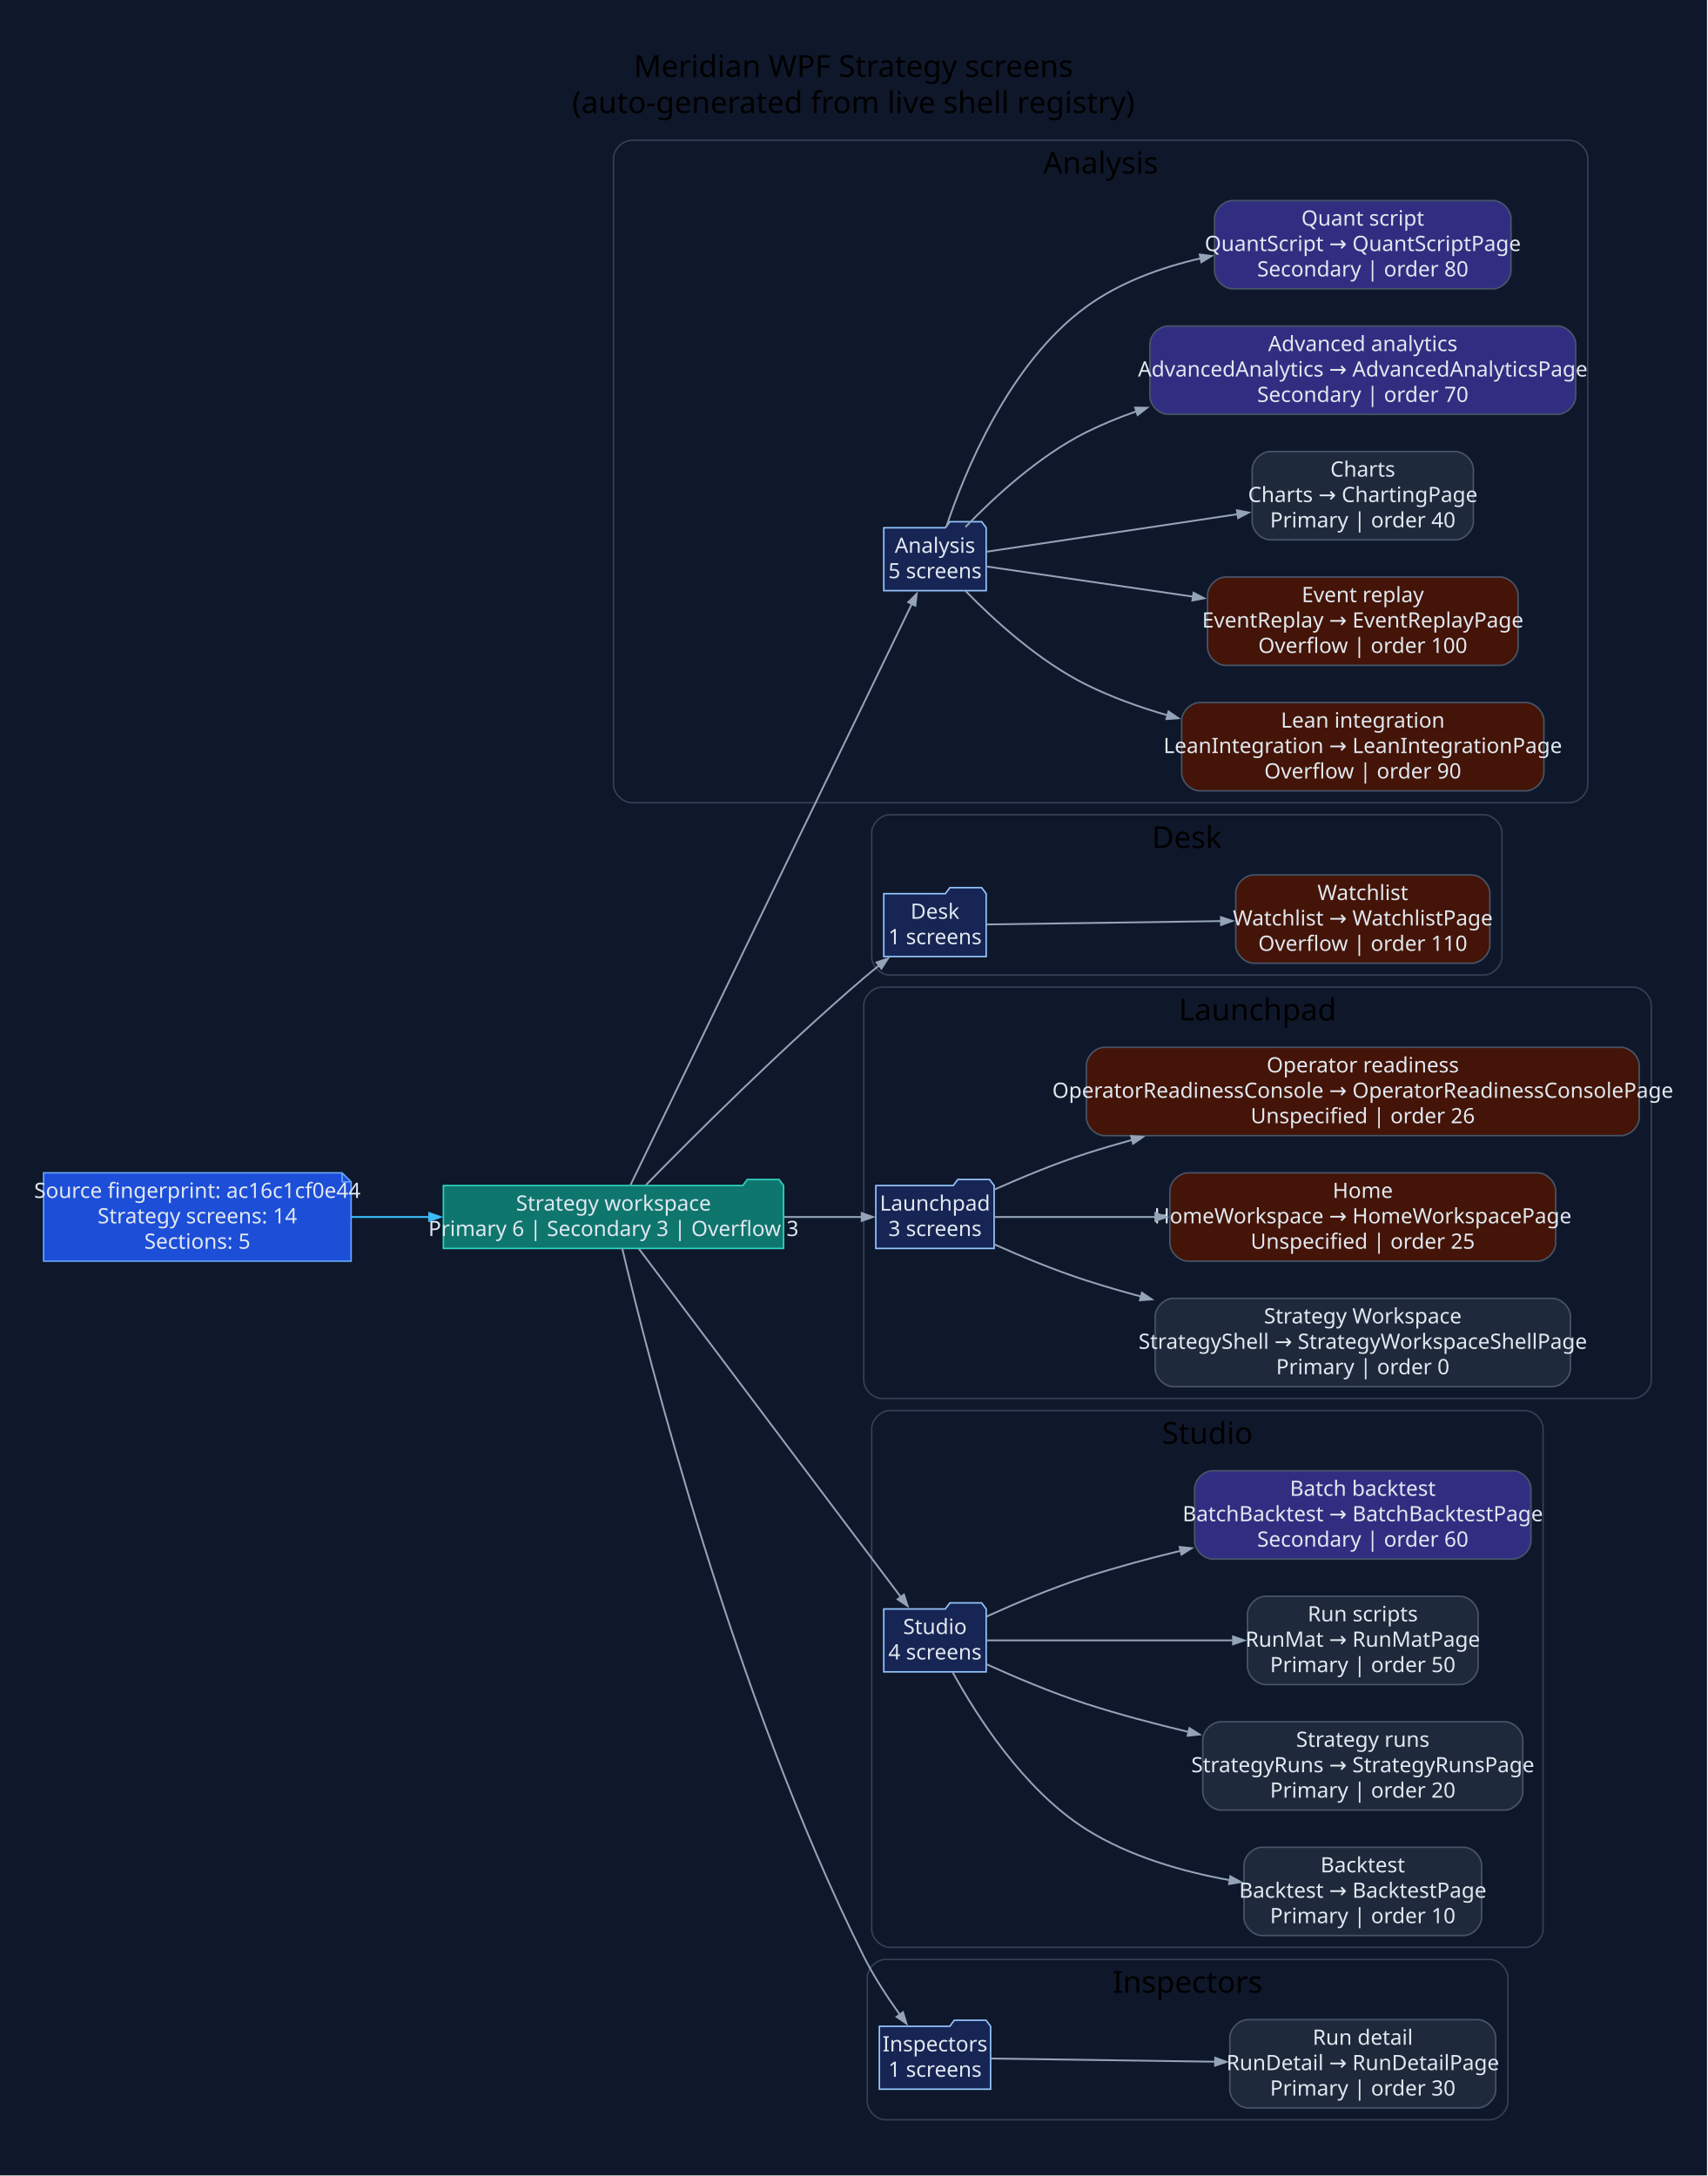
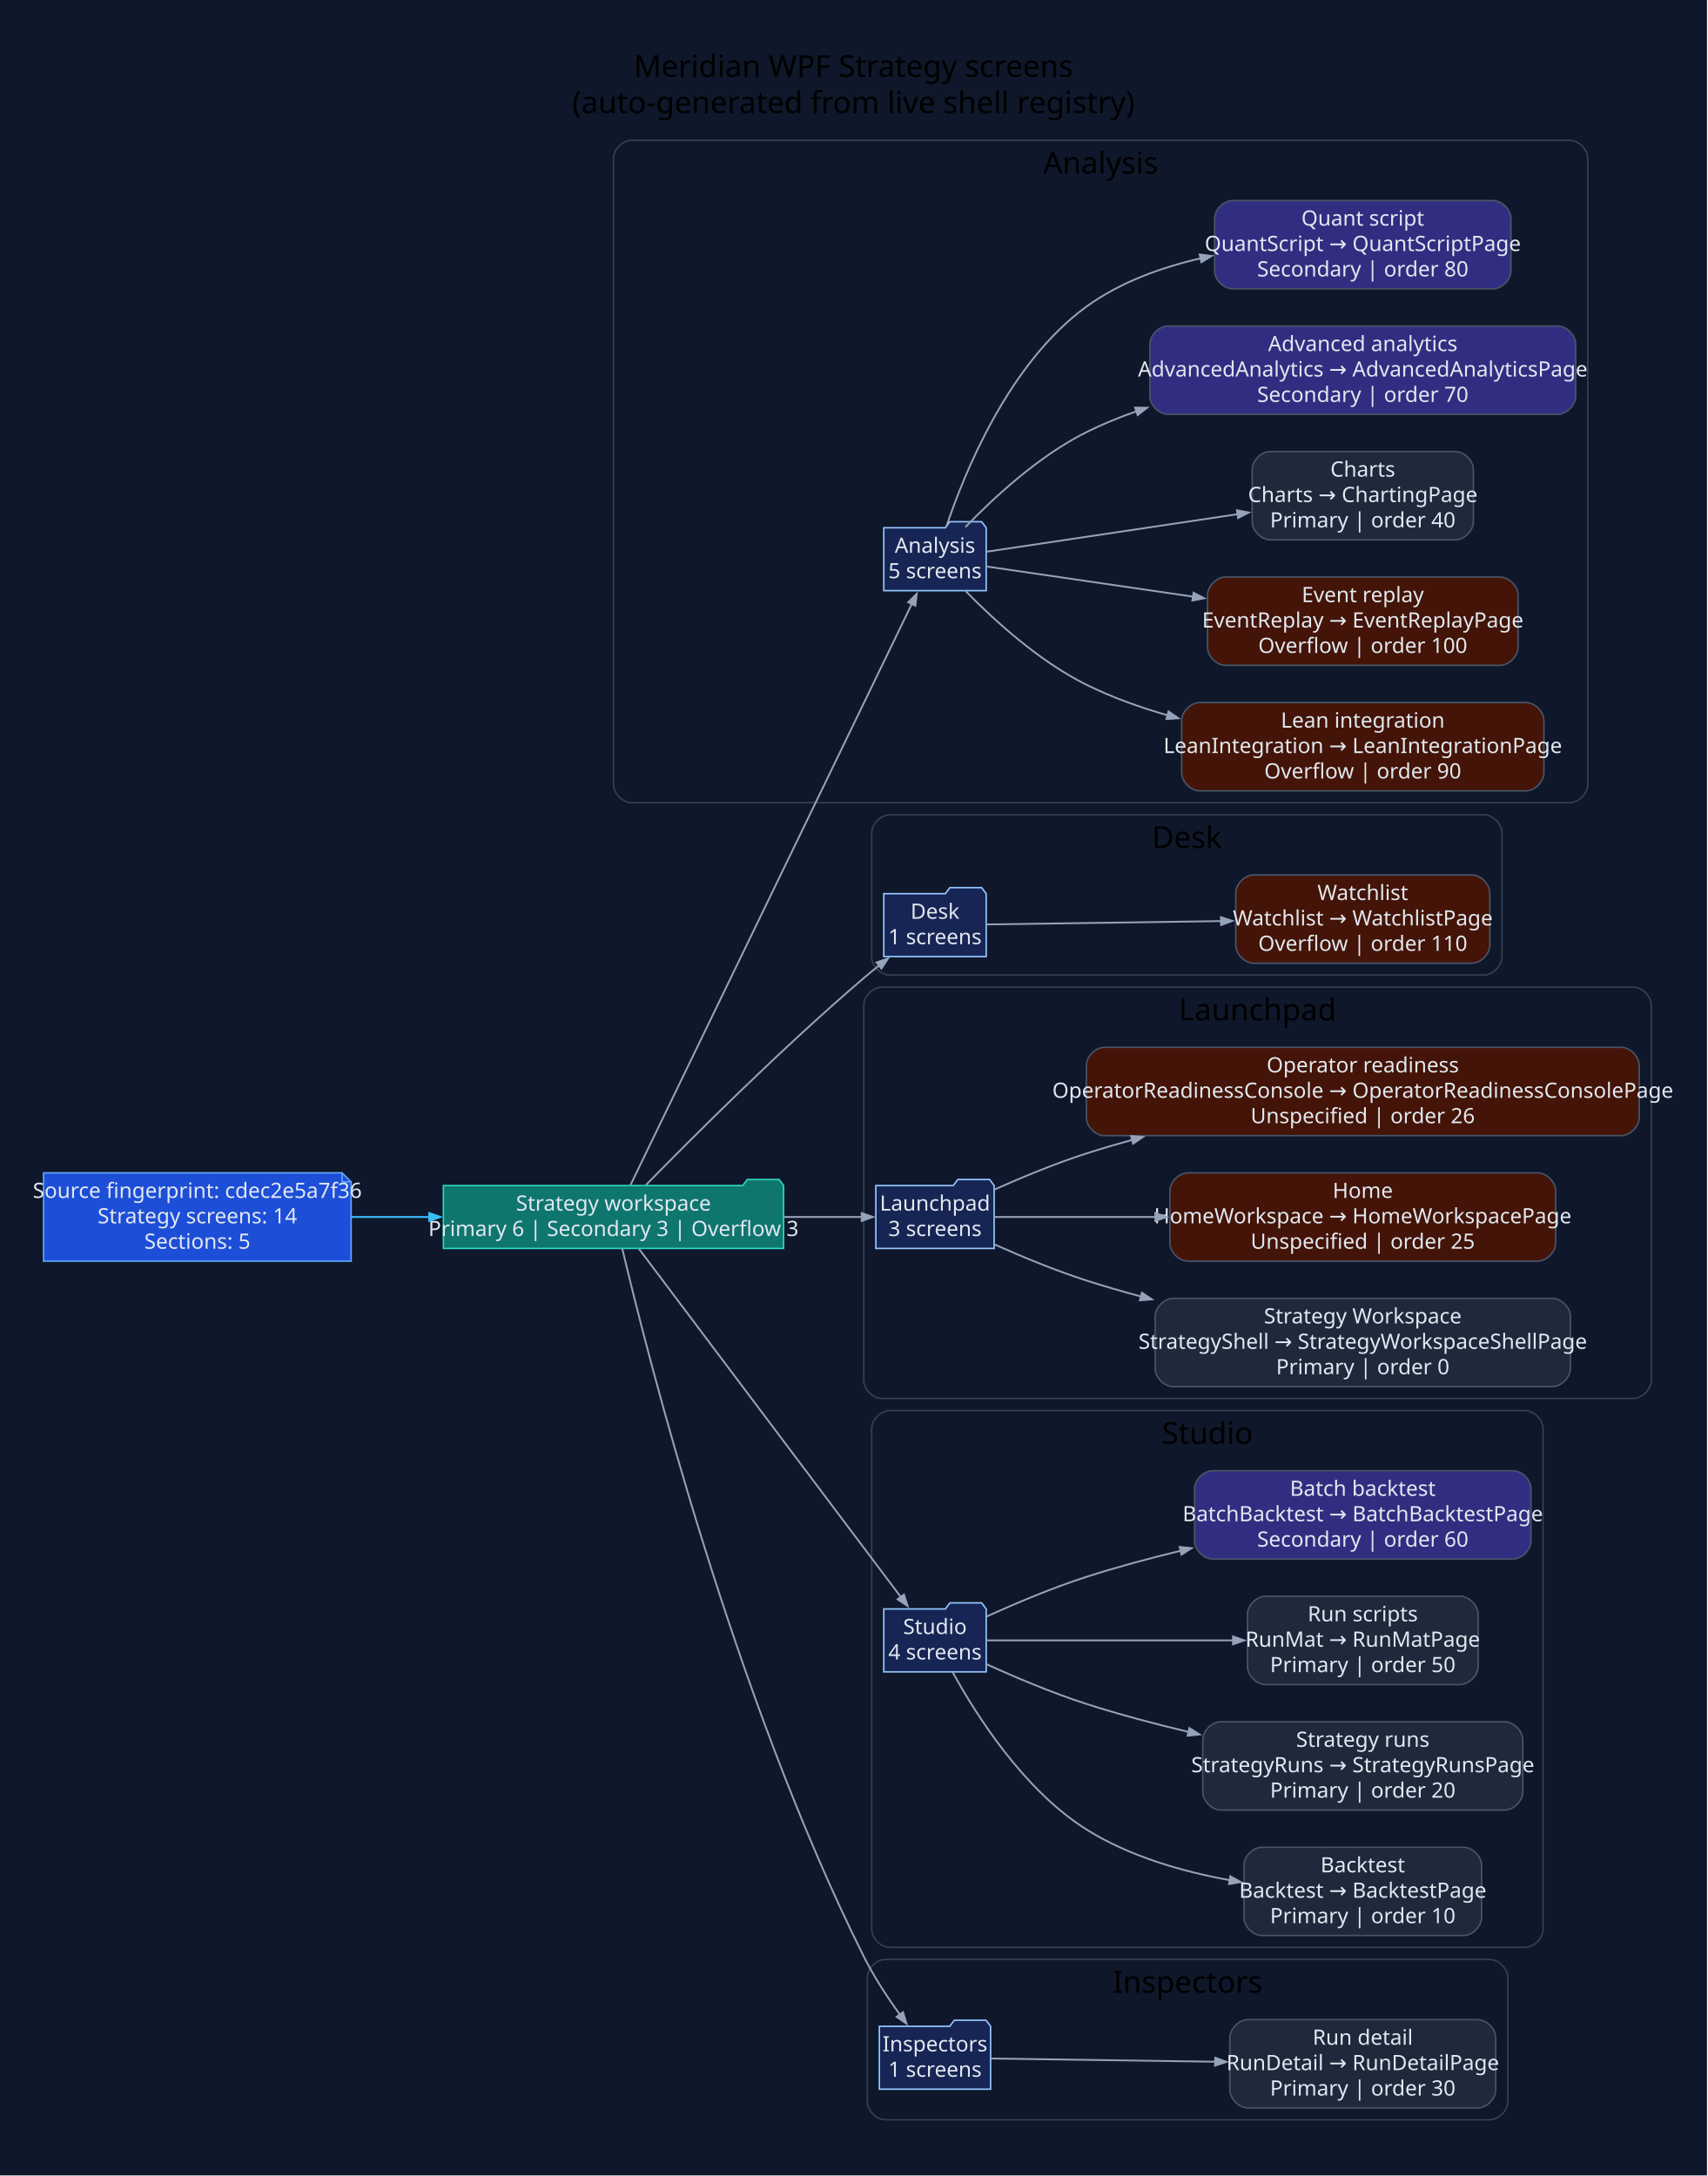
<svg xmlns="http://www.w3.org/2000/svg" width="1129pt" height="1439pt" viewBox="0.00 0.00 1129.00 1439.00">
  <g id="graph0" class="graph" transform="scale(1 1) rotate(0) translate(28.8 1409.8)">
    <polygon fill="#0f172a" stroke="none" points="-28.8,28.8 -28.8,-1409.8 1099.84,-1409.8 1099.84,28.8 -28.8,28.8" />
    <text xml:space="preserve" text-anchor="middle" x="535.52" y="-1359" font-family="Segoe UI" font-size="20.00">Meridian WPF Strategy screens</text>
    <text xml:space="preserve" text-anchor="middle" x="535.52" y="-1335" font-family="Segoe UI" font-size="20.00">(auto-generated from live shell registry)</text>
    <g id="clust1" class="cluster">
      <path fill="#0f172a" stroke="#334155" d="M388.84,-879C388.84,-879 1009.04,-879 1009.04,-879 1015.04,-879 1021.04,-885 1021.04,-891 1021.04,-891 1021.04,-1305 1021.04,-1305 1021.04,-1311 1015.04,-1317 1009.04,-1317 1009.04,-1317 388.84,-1317 388.84,-1317 382.84,-1317 376.84,-1311 376.84,-1305 376.84,-1305 376.84,-891 376.84,-891 376.84,-885 382.84,-879 388.84,-879" />
      <text xml:space="preserve" text-anchor="middle" x="698.94" y="-1295" font-family="Segoe UI" font-size="20.00">Analysis</text>
    </g>
    <g id="clust2" class="cluster">
      <path fill="#0f172a" stroke="#334155" d="M559.56,-765C559.56,-765 952.28,-765 952.28,-765 958.28,-765 964.28,-771 964.28,-777 964.28,-777 964.28,-859 964.28,-859 964.28,-865 958.28,-871 952.28,-871 952.28,-871 559.56,-871 559.56,-871 553.56,-871 547.56,-865 547.56,-859 547.56,-859 547.56,-777 547.56,-777 547.56,-771 553.56,-765 559.56,-765" />
      <text xml:space="preserve" text-anchor="middle" x="755.92" y="-849" font-family="Segoe UI" font-size="20.00">Desk</text>
    </g>
    <g id="clust3" class="cluster">
      <path fill="#0f172a" stroke="#334155" d="M554.31,-485C554.31,-485 1051.04,-485 1051.04,-485 1057.04,-485 1063.04,-491 1063.04,-497 1063.04,-497 1063.04,-745 1063.04,-745 1063.04,-751 1057.04,-757 1051.04,-757 1051.04,-757 554.31,-757 554.31,-757 548.31,-757 542.31,-751 542.31,-745 542.31,-745 542.31,-497 542.31,-497 542.31,-491 548.31,-485 554.31,-485" />
      <text xml:space="preserve" text-anchor="middle" x="802.67" y="-735" font-family="Segoe UI" font-size="20.00">Launchpad</text>
    </g>
    <g id="clust4" class="cluster">
      <path fill="#0f172a" stroke="#334155" d="M559.56,-122C559.56,-122 979.49,-122 979.49,-122 985.49,-122 991.49,-128 991.49,-134 991.49,-134 991.49,-465 991.49,-465 991.49,-471 985.49,-477 979.49,-477 979.49,-477 559.56,-477 559.56,-477 553.56,-477 547.56,-471 547.56,-465 547.56,-465 547.56,-134 547.56,-134 547.56,-128 553.56,-122 559.56,-122" />
      <text xml:space="preserve" text-anchor="middle" x="769.53" y="-455" font-family="Segoe UI" font-size="20.00">Studio</text>
    </g>
    <g id="clust5" class="cluster">
      <path fill="#0f172a" stroke="#334155" d="M556.64,-8C556.64,-8 956.17,-8 956.17,-8 962.17,-8 968.17,-14 968.17,-20 968.17,-20 968.17,-102 968.17,-102 968.17,-108 962.17,-114 956.17,-114 956.17,-114 556.64,-114 556.64,-114 550.64,-114 544.64,-108 544.64,-102 544.64,-102 544.64,-20 544.64,-20 544.64,-14 550.64,-8 556.64,-8" />
      <text xml:space="preserve" text-anchor="middle" x="756.41" y="-92" font-family="Segoe UI" font-size="20.00">Inspectors</text>
    </g>
    <g id="node1" class="node">
      <polygon fill="#1d4ed8" stroke="#60a5fa" points="197.37,-634.2 0,-634.2 0,-575.8 203.37,-575.8 203.37,-628.2 197.37,-634.2" />
      <polyline fill="none" stroke="#60a5fa" points="197.37,-634.2 197.37,-628.2" />
      <polyline fill="none" stroke="#60a5fa" points="203.37,-628.2 197.37,-628.2" />
-       <text xml:space="preserve" text-anchor="middle" x="101.68" y="-617.6" font-family="Segoe UI" font-size="14.00" fill="#e2e8f0">Source fingerprint: ac16c1cf0e44</text>
+       <text xml:space="preserve" text-anchor="middle" x="101.68" y="-617.6" font-family="Segoe UI" font-size="14.00" fill="#e2e8f0">Source fingerprint: cdec2e5a7f36</text>
      <text xml:space="preserve" text-anchor="middle" x="101.68" y="-600.8" font-family="Segoe UI" font-size="14.00" fill="#e2e8f0">Strategy screens: 14</text>
      <text xml:space="preserve" text-anchor="middle" x="101.68" y="-584" font-family="Segoe UI" font-size="14.00" fill="#e2e8f0">Sections: 5</text>
    </g>
    <g id="node2" class="node">
      <polygon fill="#0f766e" stroke="#2dd4bf" points="489.31,-625.8 486.31,-629.8 465.31,-629.8 462.31,-625.8 264.37,-625.8 264.37,-584.2 489.31,-584.2 489.31,-625.8" />
      <text xml:space="preserve" text-anchor="middle" x="376.84" y="-609.2" font-family="Segoe UI" font-size="14.00" fill="#e2e8f0">Strategy workspace</text>
      <text xml:space="preserve" text-anchor="middle" x="376.84" y="-592.4" font-family="Segoe UI" font-size="14.00" fill="#e2e8f0">Primary 6 | Secondary 3 | Overflow 3</text>
    </g>
    <g id="edge1" class="edge">
      <path fill="none" stroke="#38bdf8" stroke-width="1.2" d="M203.62,-605C220.44,-605 238.04,-605 255.3,-605" />
      <polygon fill="#38bdf8" stroke="#38bdf8" stroke-width="1.2" points="254.97,-607.63 262.47,-605 254.97,-602.38 254.97,-607.63" />
    </g>
    <g id="node3" class="node">
      <polygon fill="#172554" stroke="#93c5fd" points="623.26,-1060.8 620.26,-1064.8 599.26,-1064.8 596.26,-1060.8 555.56,-1060.8 555.56,-1019.2 623.26,-1019.2 623.26,-1060.8" />
      <text xml:space="preserve" text-anchor="middle" x="589.41" y="-1044.2" font-family="Segoe UI" font-size="14.00" fill="#e2e8f0">Analysis</text>
      <text xml:space="preserve" text-anchor="middle" x="589.41" y="-1027.4" font-family="Segoe UI" font-size="14.00" fill="#e2e8f0">5 screens</text>
    </g>
    <g id="edge2" class="edge">
      <path fill="none" stroke="#94a3b8" stroke-width="1.2" d="M388.14,-626.28C422.7,-697.68 534.63,-928.9 574.31,-1010.86" />
      <polygon fill="#94a3b8" stroke="#94a3b8" stroke-width="1.2" points="571.71,-1011.52 577.34,-1017.13 576.43,-1009.24 571.71,-1011.52" />
    </g>
    <g id="node9" class="node">
      <polygon fill="#172554" stroke="#93c5fd" points="623.26,-818.8 620.26,-822.8 599.26,-822.8 596.26,-818.8 555.56,-818.8 555.56,-777.2 623.26,-777.2 623.26,-818.8" />
      <text xml:space="preserve" text-anchor="middle" x="589.41" y="-802.2" font-family="Segoe UI" font-size="14.00" fill="#e2e8f0">Desk</text>
      <text xml:space="preserve" text-anchor="middle" x="589.41" y="-785.4" font-family="Segoe UI" font-size="14.00" fill="#e2e8f0">1 screens</text>
    </g>
    <g id="edge8" class="edge">
      <path fill="none" stroke="#94a3b8" stroke-width="1.2" d="M398.4,-626.26C428.84,-657.39 488.14,-716.69 542.31,-763 545.58,-765.79 549.04,-768.63 552.54,-771.41" />
      <polygon fill="#94a3b8" stroke="#94a3b8" stroke-width="1.2" points="550.77,-773.36 558.29,-775.92 554,-769.23 550.77,-773.36" />
    </g>
    <g id="node11" class="node">
      <polygon fill="#172554" stroke="#93c5fd" points="628.51,-625.8 625.51,-629.8 604.51,-629.8 601.51,-625.8 550.31,-625.8 550.31,-584.2 628.51,-584.2 628.51,-625.8" />
      <text xml:space="preserve" text-anchor="middle" x="589.41" y="-609.2" font-family="Segoe UI" font-size="14.00" fill="#e2e8f0">Launchpad</text>
      <text xml:space="preserve" text-anchor="middle" x="589.41" y="-592.4" font-family="Segoe UI" font-size="14.00" fill="#e2e8f0">3 screens</text>
    </g>
    <g id="edge10" class="edge">
      <path fill="none" stroke="#94a3b8" stroke-width="1.2" d="M489.6,-605C507.7,-605 525.54,-605 540.97,-605" />
      <polygon fill="#94a3b8" stroke="#94a3b8" stroke-width="1.2" points="540.94,-607.63 548.44,-605 540.94,-602.38 540.94,-607.63" />
    </g>
    <g id="node15" class="node">
      <polygon fill="#172554" stroke="#93c5fd" points="623.26,-345.8 620.26,-349.8 599.26,-349.8 596.26,-345.8 555.56,-345.8 555.56,-304.2 623.26,-304.2 623.26,-345.8" />
      <text xml:space="preserve" text-anchor="middle" x="589.41" y="-329.2" font-family="Segoe UI" font-size="14.00" fill="#e2e8f0">Studio</text>
      <text xml:space="preserve" text-anchor="middle" x="589.41" y="-312.4" font-family="Segoe UI" font-size="14.00" fill="#e2e8f0">4 screens</text>
    </g>
    <g id="edge14" class="edge">
      <path fill="none" stroke="#94a3b8" stroke-width="1.2" d="M393.67,-583.95C431.01,-534.29 524.66,-409.77 567.01,-353.45" />
      <polygon fill="#94a3b8" stroke="#94a3b8" stroke-width="1.2" points="568.9,-355.31 571.31,-347.74 564.7,-352.16 568.9,-355.31" />
    </g>
    <g id="node20" class="node">
      <polygon fill="#172554" stroke="#93c5fd" points="626.18,-69.8 623.18,-73.8 602.18,-73.8 599.18,-69.8 552.64,-69.8 552.64,-28.2 626.18,-28.2 626.18,-69.8" />
      <text xml:space="preserve" text-anchor="middle" x="589.41" y="-53.2" font-family="Segoe UI" font-size="14.00" fill="#e2e8f0">Inspectors</text>
      <text xml:space="preserve" text-anchor="middle" x="589.41" y="-36.4" font-family="Segoe UI" font-size="14.00" fill="#e2e8f0">1 screens</text>
    </g>
    <g id="edge19" class="edge">
      <path fill="none" stroke="#94a3b8" stroke-width="1.2" d="M382.63,-584.16C398.99,-515.03 456.41,-287.85 542.31,-116 548.99,-102.64 558.03,-88.87 566.33,-77.32" />
      <polygon fill="#94a3b8" stroke="#94a3b8" stroke-width="1.2" points="568.25,-79.14 570.57,-71.54 564.02,-76.04 568.25,-79.14" />
    </g>
    <g id="node4" class="node">
      <path fill="#431407" stroke="#475569" d="M980.03,-945.2C980.03,-945.2 764.51,-945.2 764.51,-945.2 758.51,-945.2 752.51,-939.2 752.51,-933.2 752.51,-933.2 752.51,-898.8 752.51,-898.8 752.51,-892.8 758.51,-886.8 764.51,-886.8 764.51,-886.8 980.03,-886.8 980.03,-886.8 986.03,-886.8 992.03,-892.8 992.03,-898.8 992.03,-898.8 992.03,-933.2 992.03,-933.2 992.03,-939.2 986.03,-945.2 980.03,-945.2" />
      <text xml:space="preserve" text-anchor="middle" x="872.27" y="-928.6" font-family="Segoe UI" font-size="14.00" fill="#e2e8f0">Lean integration</text>
      <text xml:space="preserve" text-anchor="middle" x="872.27" y="-911.8" font-family="Segoe UI" font-size="14.00" fill="#e2e8f0">LeanIntegration → LeanIntegrationPage</text>
      <text xml:space="preserve" text-anchor="middle" x="872.27" y="-895" font-family="Segoe UI" font-size="14.00" fill="#e2e8f0">Overflow | order 90</text>
    </g>
    <g id="edge3" class="edge">
      <path fill="none" stroke="#94a3b8" stroke-width="1.2" d="M609.6,-1019.01C628.2,-999.95 658.13,-972.53 689.51,-957 706.28,-948.7 724.75,-942.06 743.29,-936.75" />
      <polygon fill="#94a3b8" stroke="#94a3b8" stroke-width="1.2" points="743.82,-939.33 750.35,-934.81 742.43,-934.27 743.82,-939.33" />
    </g>
    <g id="node5" class="node">
      <path fill="#431407" stroke="#475569" d="M962.94,-1028.2C962.94,-1028.2 781.6,-1028.2 781.6,-1028.2 775.6,-1028.2 769.6,-1022.2 769.6,-1016.2 769.6,-1016.2 769.6,-981.8 769.6,-981.8 769.6,-975.8 775.6,-969.8 781.6,-969.8 781.6,-969.8 962.94,-969.8 962.94,-969.8 968.94,-969.8 974.94,-975.8 974.94,-981.8 974.94,-981.8 974.94,-1016.2 974.94,-1016.2 974.94,-1022.2 968.94,-1028.2 962.94,-1028.2" />
      <text xml:space="preserve" text-anchor="middle" x="872.27" y="-1011.6" font-family="Segoe UI" font-size="14.00" fill="#e2e8f0">Event replay</text>
      <text xml:space="preserve" text-anchor="middle" x="872.27" y="-994.8" font-family="Segoe UI" font-size="14.00" fill="#e2e8f0">EventReplay → EventReplayPage</text>
      <text xml:space="preserve" text-anchor="middle" x="872.27" y="-978" font-family="Segoe UI" font-size="14.00" fill="#e2e8f0">Overflow | order 100</text>
    </g>
    <g id="edge4" class="edge">
      <path fill="none" stroke="#94a3b8" stroke-width="1.2" d="M623.73,-1035.14C657.38,-1030.22 711.24,-1022.36 760.13,-1015.22" />
      <polygon fill="#94a3b8" stroke="#94a3b8" stroke-width="1.2" points="760.36,-1017.84 767.4,-1014.16 759.6,-1012.65 760.36,-1017.84" />
    </g>
    <g id="node6" class="node">
      <path fill="#1e293b" stroke="#475569" d="M933.4,-1111.2C933.4,-1111.2 811.14,-1111.2 811.14,-1111.2 805.14,-1111.2 799.14,-1105.2 799.14,-1099.2 799.14,-1099.2 799.14,-1064.8 799.14,-1064.8 799.14,-1058.8 805.14,-1052.8 811.14,-1052.8 811.14,-1052.8 933.4,-1052.8 933.4,-1052.8 939.4,-1052.8 945.4,-1058.8 945.4,-1064.8 945.4,-1064.8 945.4,-1099.2 945.4,-1099.2 945.4,-1105.2 939.4,-1111.2 933.4,-1111.2" />
      <text xml:space="preserve" text-anchor="middle" x="872.27" y="-1094.6" font-family="Segoe UI" font-size="14.00" fill="#e2e8f0">Charts</text>
      <text xml:space="preserve" text-anchor="middle" x="872.27" y="-1077.8" font-family="Segoe UI" font-size="14.00" fill="#e2e8f0">Charts → ChartingPage</text>
      <text xml:space="preserve" text-anchor="middle" x="872.27" y="-1061" font-family="Segoe UI" font-size="14.00" fill="#e2e8f0">Primary | order 40</text>
    </g>
    <g id="edge5" class="edge">
      <path fill="none" stroke="#94a3b8" stroke-width="1.2" d="M623.73,-1044.98C664.34,-1051.05 734.36,-1061.53 789.59,-1069.78" />
      <polygon fill="#94a3b8" stroke="#94a3b8" stroke-width="1.2" points="789.06,-1072.36 796.87,-1070.87 789.84,-1067.17 789.06,-1072.36" />
    </g>
    <g id="node7" class="node">
      <path fill="#312e81" stroke="#475569" d="M1001.04,-1194.2C1001.04,-1194.2 743.51,-1194.2 743.51,-1194.2 737.51,-1194.2 731.51,-1188.2 731.51,-1182.2 731.51,-1182.2 731.51,-1147.8 731.51,-1147.8 731.51,-1141.8 737.51,-1135.8 743.51,-1135.8 743.51,-1135.8 1001.04,-1135.8 1001.04,-1135.8 1007.04,-1135.8 1013.04,-1141.8 1013.04,-1147.8 1013.04,-1147.8 1013.04,-1182.2 1013.04,-1182.2 1013.04,-1188.2 1007.04,-1194.2 1001.04,-1194.2" />
      <text xml:space="preserve" text-anchor="middle" x="872.27" y="-1177.6" font-family="Segoe UI" font-size="14.00" fill="#e2e8f0">Advanced analytics</text>
      <text xml:space="preserve" text-anchor="middle" x="872.27" y="-1160.8" font-family="Segoe UI" font-size="14.00" fill="#e2e8f0">AdvancedAnalytics → AdvancedAnalyticsPage</text>
      <text xml:space="preserve" text-anchor="middle" x="872.27" y="-1144" font-family="Segoe UI" font-size="14.00" fill="#e2e8f0">Secondary | order 70</text>
    </g>
    <g id="edge6" class="edge">
      <path fill="none" stroke="#94a3b8" stroke-width="1.2" d="M609.55,-1061.25C628.11,-1080.54 658.02,-1108.3 689.51,-1124 700,-1129.23 711.17,-1133.81 722.61,-1137.8" />
      <polygon fill="#94a3b8" stroke="#94a3b8" stroke-width="1.2" points="721.74,-1140.28 729.69,-1140.17 723.41,-1135.3 721.74,-1140.28" />
    </g>
    <g id="node8" class="node">
      <path fill="#312e81" stroke="#475569" d="M958.28,-1277.2C958.28,-1277.2 786.26,-1277.2 786.26,-1277.2 780.26,-1277.2 774.26,-1271.2 774.26,-1265.2 774.26,-1265.2 774.26,-1230.8 774.26,-1230.8 774.26,-1224.8 780.26,-1218.8 786.26,-1218.8 786.26,-1218.8 958.28,-1218.8 958.28,-1218.8 964.28,-1218.8 970.28,-1224.8 970.28,-1230.8 970.28,-1230.8 970.28,-1265.2 970.28,-1265.2 970.28,-1271.2 964.28,-1277.2 958.28,-1277.2" />
      <text xml:space="preserve" text-anchor="middle" x="872.27" y="-1260.6" font-family="Segoe UI" font-size="14.00" fill="#e2e8f0">Quant script</text>
      <text xml:space="preserve" text-anchor="middle" x="872.27" y="-1243.8" font-family="Segoe UI" font-size="14.00" fill="#e2e8f0">QuantScript → QuantScriptPage</text>
      <text xml:space="preserve" text-anchor="middle" x="872.27" y="-1227" font-family="Segoe UI" font-size="14.00" fill="#e2e8f0">Secondary | order 80</text>
    </g>
    <g id="edge7" class="edge">
      <path fill="none" stroke="#94a3b8" stroke-width="1.2" d="M596.82,-1061.2C608.83,-1097.14 638.24,-1169.73 689.51,-1207 711.49,-1222.98 738.61,-1232.88 765.14,-1238.98" />
      <polygon fill="#94a3b8" stroke="#94a3b8" stroke-width="1.2" points="764.45,-1241.52 772.33,-1240.53 765.55,-1236.39 764.45,-1241.52" />
    </g>
    <g id="node10" class="node">
      <path fill="#431407" stroke="#475569" d="M944.28,-831.2C944.28,-831.2 800.27,-831.2 800.27,-831.2 794.27,-831.2 788.27,-825.2 788.27,-819.2 788.27,-819.2 788.27,-784.8 788.27,-784.8 788.27,-778.8 794.27,-772.8 800.27,-772.8 800.27,-772.8 944.28,-772.8 944.28,-772.8 950.28,-772.8 956.28,-778.8 956.28,-784.8 956.28,-784.8 956.28,-819.2 956.28,-819.2 956.28,-825.2 950.28,-831.2 944.28,-831.2" />
      <text xml:space="preserve" text-anchor="middle" x="872.27" y="-814.6" font-family="Segoe UI" font-size="14.00" fill="#e2e8f0">Watchlist</text>
      <text xml:space="preserve" text-anchor="middle" x="872.27" y="-797.8" font-family="Segoe UI" font-size="14.00" fill="#e2e8f0">Watchlist → WatchlistPage</text>
      <text xml:space="preserve" text-anchor="middle" x="872.27" y="-781" font-family="Segoe UI" font-size="14.00" fill="#e2e8f0">Overflow | order 110</text>
    </g>
    <g id="edge9" class="edge">
      <path fill="none" stroke="#94a3b8" stroke-width="1.2" d="M623.73,-798.47C661.71,-799.02 725.43,-799.92 778.7,-800.68" />
      <polygon fill="#94a3b8" stroke="#94a3b8" stroke-width="1.2" points="778.48,-803.3 786.02,-800.79 778.56,-798.05 778.48,-803.3" />
    </g>
    <g id="node12" class="node">
      <path fill="#1e293b" stroke="#475569" d="M997.55,-551.2C997.55,-551.2 747,-551.2 747,-551.2 741,-551.2 735,-545.2 735,-539.2 735,-539.2 735,-504.8 735,-504.8 735,-498.8 741,-492.8 747,-492.8 747,-492.8 997.55,-492.8 997.55,-492.8 1003.55,-492.8 1009.55,-498.8 1009.55,-504.8 1009.55,-504.8 1009.55,-539.2 1009.55,-539.2 1009.55,-545.2 1003.55,-551.2 997.55,-551.2" />
      <text xml:space="preserve" text-anchor="middle" x="872.27" y="-534.6" font-family="Segoe UI" font-size="14.00" fill="#e2e8f0">Strategy Workspace</text>
      <text xml:space="preserve" text-anchor="middle" x="872.27" y="-517.8" font-family="Segoe UI" font-size="14.00" fill="#e2e8f0">StrategyShell → StrategyWorkspaceShellPage</text>
      <text xml:space="preserve" text-anchor="middle" x="872.27" y="-501" font-family="Segoe UI" font-size="14.00" fill="#e2e8f0">Primary | order 0</text>
    </g>
    <g id="edge11" class="edge">
      <path fill="none" stroke="#94a3b8" stroke-width="1.2" d="M628.86,-586.8C646.98,-578.73 669.05,-569.58 689.51,-563 701.15,-559.25 713.33,-555.72 725.61,-552.41" />
      <polygon fill="#94a3b8" stroke="#94a3b8" stroke-width="1.2" points="726.24,-554.96 732.82,-550.51 724.9,-549.89 726.24,-554.96" />
    </g>
    <g id="node13" class="node">
      <path fill="#431407" stroke="#475569" d="M987.81,-634.2C987.81,-634.2 756.73,-634.2 756.73,-634.2 750.73,-634.2 744.73,-628.2 744.73,-622.2 744.73,-622.2 744.73,-587.8 744.73,-587.8 744.73,-581.8 750.73,-575.8 756.73,-575.8 756.73,-575.8 987.81,-575.8 987.81,-575.8 993.81,-575.8 999.81,-581.8 999.81,-587.8 999.81,-587.8 999.81,-622.2 999.81,-622.2 999.81,-628.2 993.81,-634.2 987.81,-634.2" />
      <text xml:space="preserve" text-anchor="middle" x="872.27" y="-617.6" font-family="Segoe UI" font-size="14.00" fill="#e2e8f0">Home</text>
      <text xml:space="preserve" text-anchor="middle" x="872.27" y="-600.8" font-family="Segoe UI" font-size="14.00" fill="#e2e8f0">HomeWorkspace → HomeWorkspacePage</text>
      <text xml:space="preserve" text-anchor="middle" x="872.27" y="-584" font-family="Segoe UI" font-size="14.00" fill="#e2e8f0">Unspecified | order 25</text>
    </g>
    <g id="edge12" class="edge">
      <path fill="none" stroke="#94a3b8" stroke-width="1.2" d="M628.87,-605C656.81,-605 696.42,-605 735.55,-605" />
      <polygon fill="#94a3b8" stroke="#94a3b8" stroke-width="1.2" points="735.1,-607.63 742.6,-605 735.1,-602.38 735.1,-607.63" />
    </g>
    <g id="node14" class="node">
      <path fill="#431407" stroke="#475569" d="M1043.04,-717.2C1043.04,-717.2 701.51,-717.2 701.51,-717.2 695.51,-717.2 689.51,-711.2 689.51,-705.2 689.51,-705.2 689.51,-670.8 689.51,-670.8 689.51,-664.8 695.51,-658.8 701.51,-658.8 701.51,-658.8 1043.04,-658.8 1043.04,-658.8 1049.04,-658.8 1055.04,-664.8 1055.04,-670.8 1055.04,-670.8 1055.04,-705.2 1055.04,-705.2 1055.04,-711.2 1049.04,-717.2 1043.04,-717.2" />
      <text xml:space="preserve" text-anchor="middle" x="872.27" y="-700.6" font-family="Segoe UI" font-size="14.00" fill="#e2e8f0">Operator readiness</text>
      <text xml:space="preserve" text-anchor="middle" x="872.27" y="-683.8" font-family="Segoe UI" font-size="14.00" fill="#e2e8f0">OperatorReadinessConsole → OperatorReadinessConsolePage</text>
      <text xml:space="preserve" text-anchor="middle" x="872.27" y="-667" font-family="Segoe UI" font-size="14.00" fill="#e2e8f0">Unspecified | order 26</text>
    </g>
    <g id="edge13" class="edge">
      <path fill="none" stroke="#94a3b8" stroke-width="1.2" d="M628.86,-623.2C646.98,-631.27 669.05,-640.42 689.51,-647 699.37,-650.17 709.61,-653.2 719.98,-656.05" />
      <polygon fill="#94a3b8" stroke="#94a3b8" stroke-width="1.2" points="719.04,-658.52 726.96,-657.94 720.41,-653.45 719.04,-658.52" />
    </g>
    <g id="node16" class="node">
      <path fill="#1e293b" stroke="#475569" d="M938.83,-188.2C938.83,-188.2 805.71,-188.2 805.71,-188.2 799.71,-188.2 793.71,-182.2 793.71,-176.2 793.71,-176.2 793.71,-141.8 793.71,-141.8 793.71,-135.8 799.71,-129.8 805.71,-129.8 805.71,-129.8 938.83,-129.8 938.83,-129.8 944.83,-129.8 950.83,-135.8 950.83,-141.8 950.83,-141.8 950.83,-176.2 950.83,-176.2 950.83,-182.2 944.83,-188.2 938.83,-188.2" />
      <text xml:space="preserve" text-anchor="middle" x="872.27" y="-171.6" font-family="Segoe UI" font-size="14.00" fill="#e2e8f0">Backtest</text>
      <text xml:space="preserve" text-anchor="middle" x="872.27" y="-154.8" font-family="Segoe UI" font-size="14.00" fill="#e2e8f0">Backtest → BacktestPage</text>
      <text xml:space="preserve" text-anchor="middle" x="872.27" y="-138" font-family="Segoe UI" font-size="14.00" fill="#e2e8f0">Primary | order 10</text>
    </g>
    <g id="edge15" class="edge">
      <path fill="none" stroke="#94a3b8" stroke-width="1.2" d="M601.04,-304.09C616.52,-275.86 648.01,-226.09 689.51,-200 717.8,-182.22 752.85,-172.11 784.6,-166.38" />
      <polygon fill="#94a3b8" stroke="#94a3b8" stroke-width="1.2" points="784.71,-169.02 791.67,-165.18 783.83,-163.85 784.71,-169.02" />
    </g>
    <g id="node17" class="node">
      <path fill="#1e293b" stroke="#475569" d="M966.07,-271.2C966.07,-271.2 778.47,-271.2 778.47,-271.2 772.47,-271.2 766.47,-265.2 766.47,-259.2 766.47,-259.2 766.47,-224.8 766.47,-224.8 766.47,-218.8 772.47,-212.8 778.47,-212.8 778.47,-212.8 966.07,-212.8 966.07,-212.8 972.07,-212.8 978.07,-218.8 978.07,-224.8 978.07,-224.8 978.07,-259.2 978.07,-259.2 978.07,-265.2 972.07,-271.2 966.07,-271.2" />
      <text xml:space="preserve" text-anchor="middle" x="872.27" y="-254.6" font-family="Segoe UI" font-size="14.00" fill="#e2e8f0">Strategy runs</text>
      <text xml:space="preserve" text-anchor="middle" x="872.27" y="-237.8" font-family="Segoe UI" font-size="14.00" fill="#e2e8f0">StrategyRuns → StrategyRunsPage</text>
      <text xml:space="preserve" text-anchor="middle" x="872.27" y="-221" font-family="Segoe UI" font-size="14.00" fill="#e2e8f0">Primary | order 20</text>
    </g>
    <g id="edge16" class="edge">
      <path fill="none" stroke="#94a3b8" stroke-width="1.2" d="M623.33,-309.29C642.35,-300.66 666.92,-290.27 689.51,-283 711.12,-276.04 734.54,-269.82 757.16,-264.45" />
      <polygon fill="#94a3b8" stroke="#94a3b8" stroke-width="1.2" points="757.64,-267.03 764.35,-262.77 756.45,-261.92 757.64,-267.03" />
    </g>
    <g id="node18" class="node">
      <path fill="#1e293b" stroke="#475569" d="M936.52,-354.2C936.52,-354.2 808.02,-354.2 808.02,-354.2 802.02,-354.2 796.02,-348.2 796.02,-342.2 796.02,-342.2 796.02,-307.8 796.02,-307.8 796.02,-301.8 802.02,-295.8 808.02,-295.8 808.02,-295.8 936.52,-295.8 936.52,-295.8 942.52,-295.8 948.52,-301.8 948.52,-307.8 948.52,-307.8 948.52,-342.2 948.52,-342.2 948.52,-348.2 942.52,-354.2 936.52,-354.2" />
      <text xml:space="preserve" text-anchor="middle" x="872.27" y="-337.6" font-family="Segoe UI" font-size="14.00" fill="#e2e8f0">Run scripts</text>
      <text xml:space="preserve" text-anchor="middle" x="872.27" y="-320.8" font-family="Segoe UI" font-size="14.00" fill="#e2e8f0">RunMat → RunMatPage</text>
      <text xml:space="preserve" text-anchor="middle" x="872.27" y="-304" font-family="Segoe UI" font-size="14.00" fill="#e2e8f0">Primary | order 50</text>
    </g>
    <g id="edge17" class="edge">
      <path fill="none" stroke="#94a3b8" stroke-width="1.2" d="M623.73,-325C663.65,-325 731.99,-325 786.77,-325" />
      <polygon fill="#94a3b8" stroke="#94a3b8" stroke-width="1.2" points="786.46,-327.63 793.96,-325 786.46,-322.38 786.46,-327.63" />
    </g>
    <g id="node19" class="node">
      <path fill="#312e81" stroke="#475569" d="M971.49,-437.2C971.49,-437.2 773.05,-437.2 773.05,-437.2 767.05,-437.2 761.05,-431.2 761.05,-425.2 761.05,-425.2 761.05,-390.8 761.05,-390.8 761.05,-384.8 767.05,-378.8 773.05,-378.8 773.05,-378.8 971.49,-378.8 971.49,-378.8 977.49,-378.8 983.49,-384.8 983.49,-390.8 983.49,-390.8 983.49,-425.2 983.49,-425.2 983.49,-431.2 977.49,-437.2 971.49,-437.2" />
      <text xml:space="preserve" text-anchor="middle" x="872.27" y="-420.6" font-family="Segoe UI" font-size="14.00" fill="#e2e8f0">Batch backtest</text>
      <text xml:space="preserve" text-anchor="middle" x="872.27" y="-403.8" font-family="Segoe UI" font-size="14.00" fill="#e2e8f0">BatchBacktest → BatchBacktestPage</text>
      <text xml:space="preserve" text-anchor="middle" x="872.27" y="-387" font-family="Segoe UI" font-size="14.00" fill="#e2e8f0">Secondary | order 60</text>
    </g>
    <g id="edge18" class="edge">
      <path fill="none" stroke="#94a3b8" stroke-width="1.2" d="M623.33,-340.71C642.35,-349.34 666.92,-359.73 689.51,-367 709.45,-373.42 730.93,-379.21 751.89,-384.29" />
      <polygon fill="#94a3b8" stroke="#94a3b8" stroke-width="1.2" points="751.17,-386.81 759.07,-386 752.39,-381.71 751.17,-386.81" />
    </g>
    <g id="node21" class="node">
      <path fill="#1e293b" stroke="#475569" d="M948.17,-74.2C948.17,-74.2 796.37,-74.2 796.37,-74.2 790.37,-74.2 784.37,-68.2 784.37,-62.2 784.37,-62.2 784.37,-27.8 784.37,-27.8 784.37,-21.8 790.37,-15.8 796.37,-15.8 796.37,-15.8 948.17,-15.8 948.17,-15.8 954.17,-15.8 960.17,-21.8 960.17,-27.8 960.17,-27.8 960.17,-62.2 960.17,-62.2 960.17,-68.2 954.17,-74.2 948.17,-74.2" />
      <text xml:space="preserve" text-anchor="middle" x="872.27" y="-57.6" font-family="Segoe UI" font-size="14.00" fill="#e2e8f0">Run detail</text>
      <text xml:space="preserve" text-anchor="middle" x="872.27" y="-40.8" font-family="Segoe UI" font-size="14.00" fill="#e2e8f0">RunDetail → RunDetailPage</text>
      <text xml:space="preserve" text-anchor="middle" x="872.27" y="-24" font-family="Segoe UI" font-size="14.00" fill="#e2e8f0">Primary | order 30</text>
    </g>
    <g id="edge20" class="edge">
      <path fill="none" stroke="#94a3b8" stroke-width="1.2" d="M626.55,-48.49C663.87,-47.95 723.7,-47.1 774.85,-46.37" />
      <polygon fill="#94a3b8" stroke="#94a3b8" stroke-width="1.2" points="774.69,-49 782.15,-46.27 774.61,-43.75 774.69,-49" />
    </g>
  </g>
</svg>
